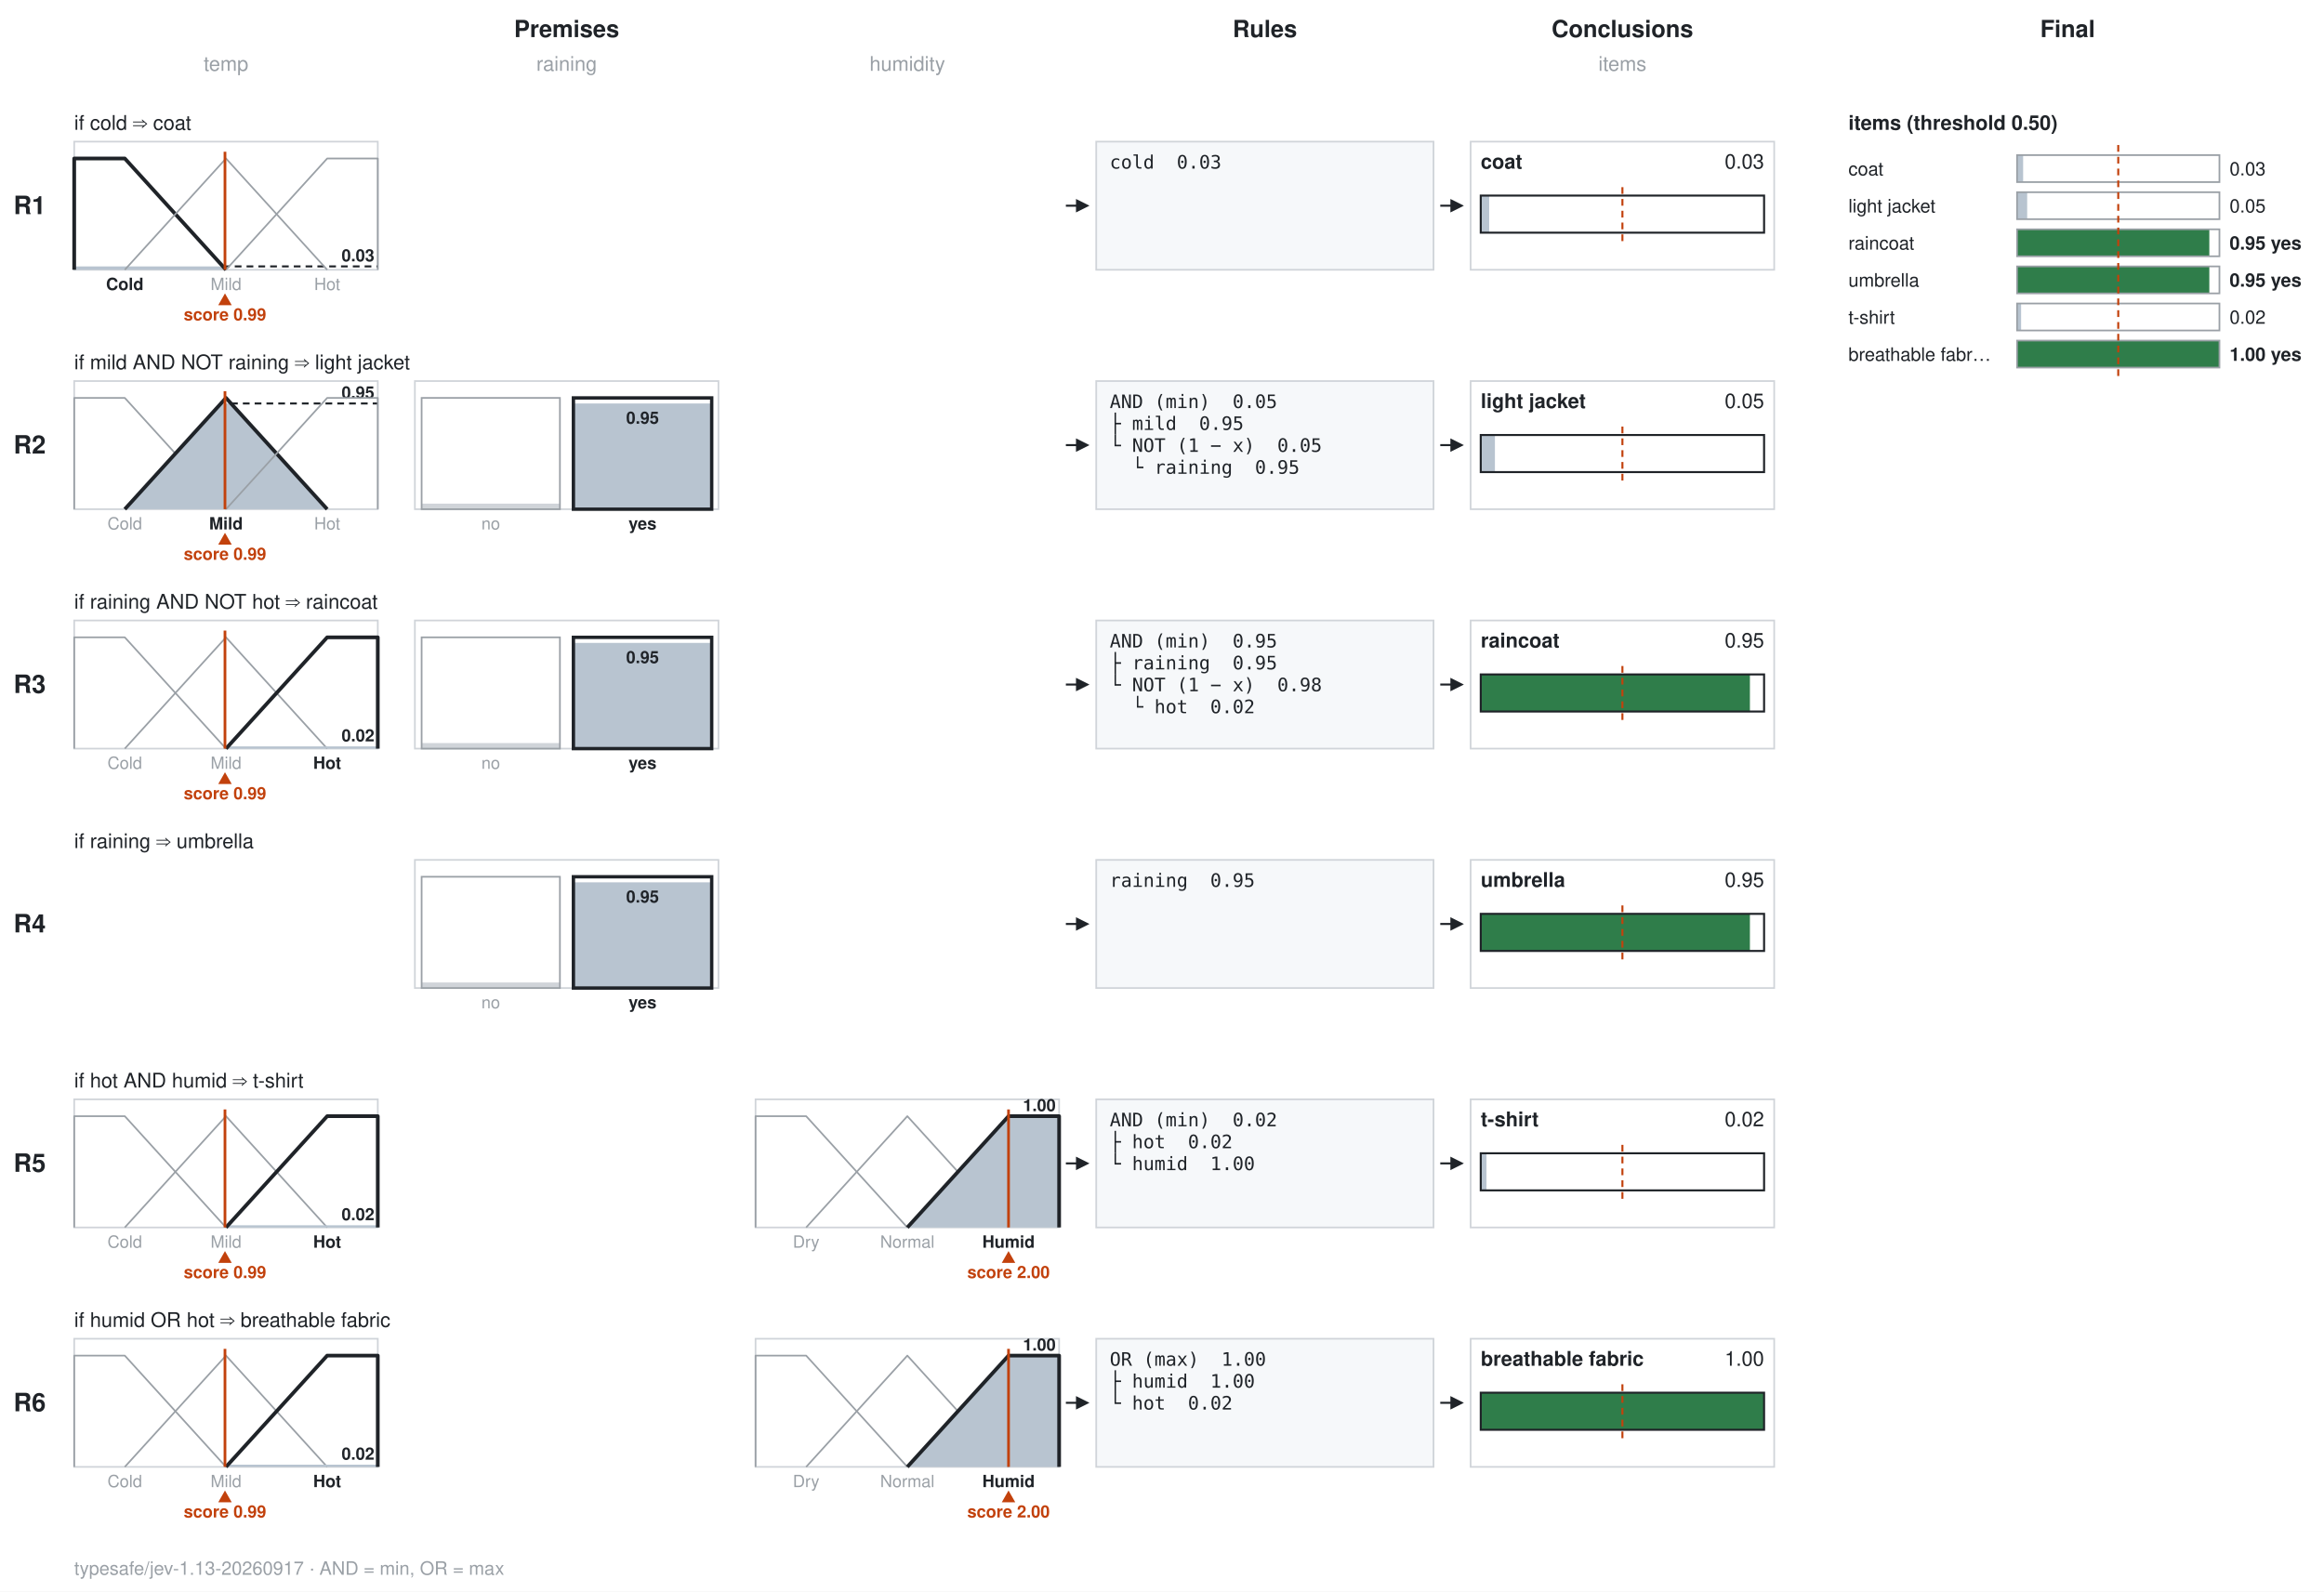
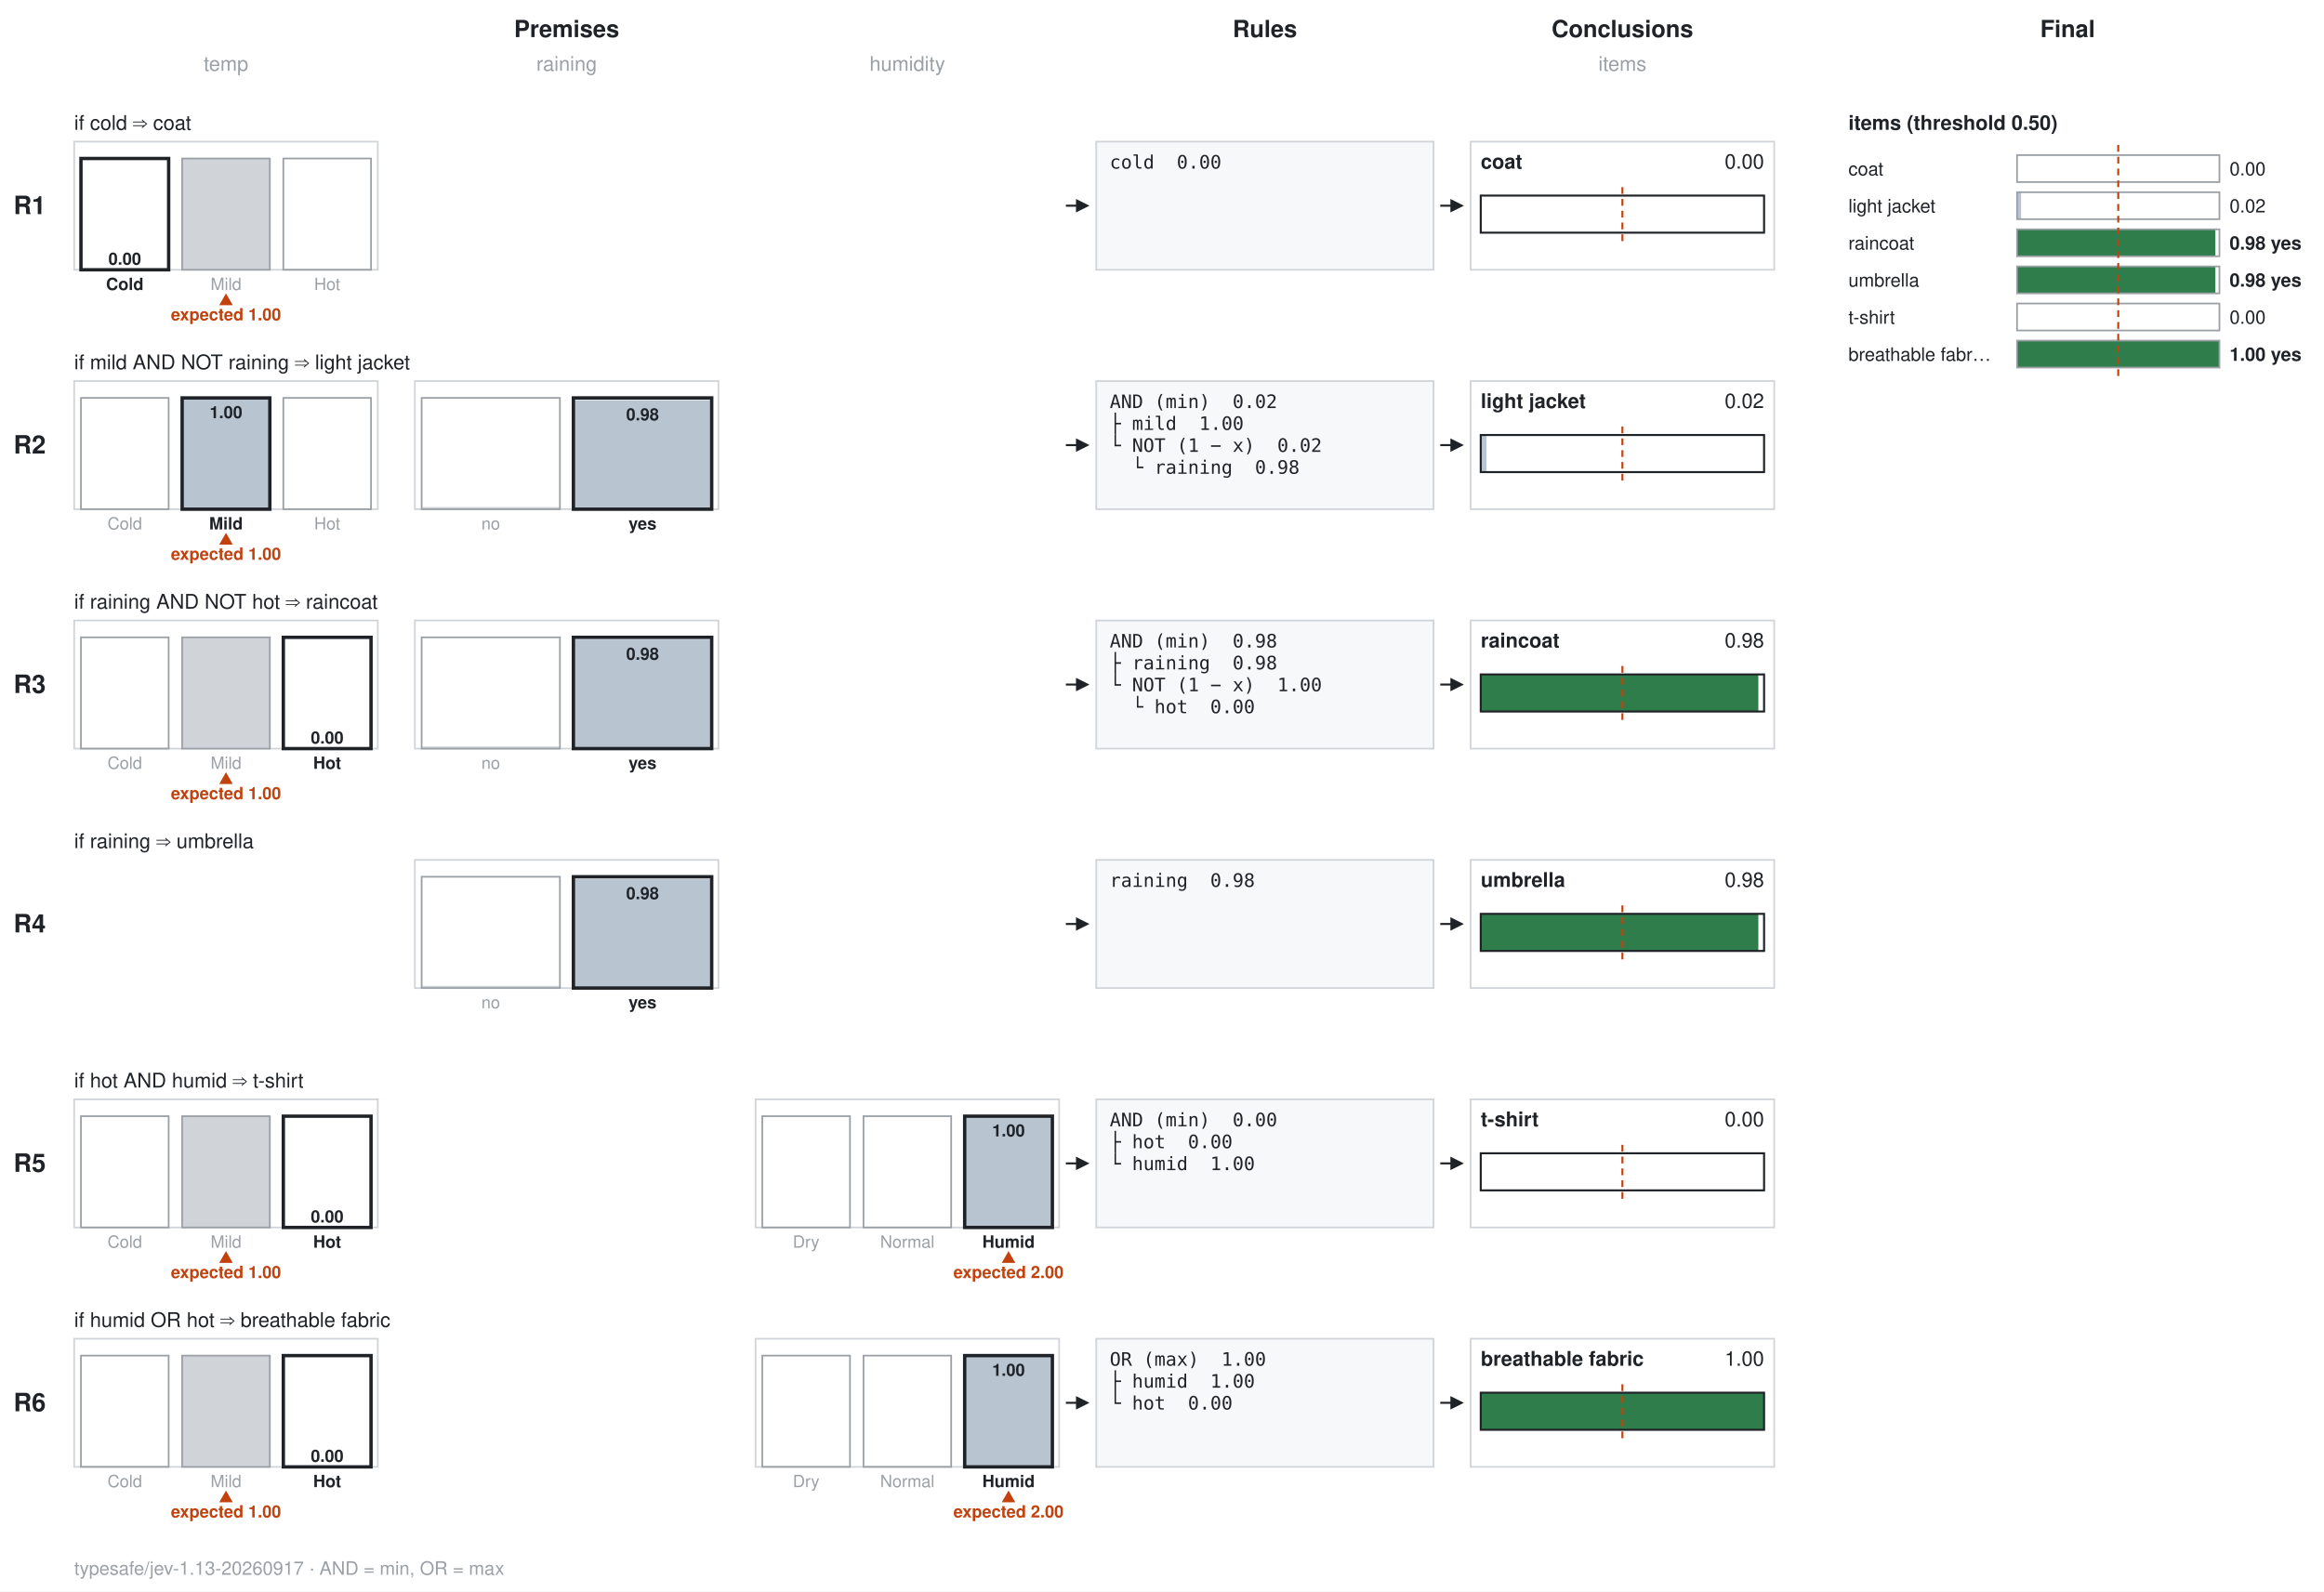
<svg xmlns="http://www.w3.org/2000/svg" width="1378" height="944" viewBox="0 0 1378 944" font-family="-apple-system, 'Segoe UI', Helvetica, Arial, sans-serif">
  <rect width="100%" height="100%" fill="#ffffff" />
  <text x="336.0" y="22.0" font-size="14" text-anchor="middle" font-weight="bold" fill="#1f2328">Premises</text>
  <text x="750.0" y="22.0" font-size="14" text-anchor="middle" font-weight="bold" fill="#1f2328">Rules</text>
  <text x="962.0" y="22.0" font-size="14" text-anchor="middle" font-weight="bold" fill="#1f2328">Conclusions</text>
  <text x="1226.0" y="22.0" font-size="14" text-anchor="middle" font-weight="bold" fill="#1f2328">Final</text>
  <text x="134.0" y="42.0" font-size="12" text-anchor="middle" font-weight="normal" fill="#9aa0a6">temp</text>
  <text x="336.0" y="42.0" font-size="12" text-anchor="middle" font-weight="normal" fill="#9aa0a6">raining</text>
  <text x="538.0" y="42.0" font-size="12" text-anchor="middle" font-weight="normal" fill="#9aa0a6">humidity</text>
  <text x="962.0" y="42.0" font-size="12" text-anchor="middle" font-weight="normal" fill="#9aa0a6">items</text>
  <text x="8.0" y="127.0" font-size="15" text-anchor="start" font-weight="bold" fill="#1f2328">R1</text>
  <text x="44.0" y="77.0" font-size="12" text-anchor="start" font-weight="normal" fill="#1f2328">if cold  ⇒  coat</text>
  <rect x="44.0" y="84.0" width="180.0" height="76.0" fill="none" stroke="#d0d4d9" stroke-width="1" />
-   <polygon points="44.0,160.0 44.0,158.0 132.2,158.0 134.0,160.0" fill="#b8c4d0" stroke="none" />
-   <line x1="132.2" y1="158.0" x2="224.0" y2="158.0" stroke="#1f2328" stroke-width="1.2" stroke-dasharray="4 3" />
-   <text x="222.0" y="155.0" font-size="10" text-anchor="end" font-weight="bold" fill="#1f2328">0.03</text>
-   <polyline points="44.0,160.0 44.0,94.0 74.0,94.0 134.0,160.0" fill="none" stroke="#1f2328" stroke-width="2.2" stroke-linejoin="round" />
+   <rect x="48.0" y="160.0" width="52.0" height="0.0" fill="#b8c4d0" stroke="none" stroke-width="0" />
+   <text x="74.0" y="157.0" font-size="10" text-anchor="middle" font-weight="bold" fill="#1f2328">0.00</text>
+   <rect x="48.0" y="94.0" width="52.0" height="66.0" fill="none" stroke="#1f2328" stroke-width="2" />
  <text x="74.0" y="172.0" font-size="10" text-anchor="middle" font-weight="bold" fill="#1f2328">Cold</text>
-   <polyline points="74.0,160.0 134.0,94.0 134.0,94.0 194.0,160.0" fill="none" stroke="#9aa0a6" stroke-width="1" stroke-linejoin="round" />
+   <rect x="108.0" y="94.0" width="52.0" height="66.0" fill="#d0d4d9" stroke="none" stroke-width="0" />
+   <rect x="108.0" y="94.0" width="52.0" height="66.0" fill="none" stroke="#9aa0a6" stroke-width="1" />
  <text x="134.0" y="172.0" font-size="10" text-anchor="middle" font-weight="normal" fill="#9aa0a6">Mild</text>
-   <polyline points="134.0,160.0 194.0,94.0 224.0,94.0 224.0,160.0" fill="none" stroke="#9aa0a6" stroke-width="1" stroke-linejoin="round" />
+   <rect x="168.0" y="160.0" width="52.0" height="0.0" fill="#d0d4d9" stroke="none" stroke-width="0" />
+   <rect x="168.0" y="94.0" width="52.0" height="66.0" fill="none" stroke="#9aa0a6" stroke-width="1" />
  <text x="194.0" y="172.0" font-size="10" text-anchor="middle" font-weight="normal" fill="#9aa0a6">Hot</text>
-   <line x1="133.4" y1="90.0" x2="133.4" y2="160.0" stroke="#c2410c" stroke-width="1.6" />
-   <path d="M133.4,174.0 l-4,7 h8 z" fill="#c2410c" />
-   <text x="133.4" y="190.0" font-size="10" text-anchor="middle" font-weight="bold" fill="#c2410c">score 0.99</text>
+   <path d="M134.0,174.0 l-4,7 h8 z" fill="#c2410c" />
+   <text x="134.0" y="190.0" font-size="10" text-anchor="middle" font-weight="bold" fill="#c2410c">expected 1.00</text>
  <line x1="632.0" y1="122.0" x2="640.0" y2="122.0" stroke="#1f2328" stroke-width="1.2" />
  <path d="M646.0,122.0 l-8,-4 v8 z" fill="#1f2328" />
  <rect x="650.0" y="84.0" width="200.0" height="76.0" fill="#f6f8fa" stroke="#d0d4d9" stroke-width="1" />
-   <text x="658.0" y="100.0" font-size="11" font-family="ui-monospace, Menlo, Consolas, monospace" fill="#1f2328" xml:space="preserve">cold  0.03</text>
+   <text x="658.0" y="100.0" font-size="11" font-family="ui-monospace, Menlo, Consolas, monospace" fill="#1f2328" xml:space="preserve">cold  0.00</text>
  <line x1="854.0" y1="122.0" x2="862.0" y2="122.0" stroke="#1f2328" stroke-width="1.2" />
  <path d="M868.0,122.0 l-8,-4 v8 z" fill="#1f2328" />
  <rect x="872.0" y="84.0" width="180.0" height="76.0" fill="none" stroke="#d0d4d9" stroke-width="1" />
  <text x="878.0" y="100.0" font-size="12" text-anchor="start" font-weight="bold" fill="#1f2328">coat</text>
-   <rect x="878.0" y="116.0" width="5.0" height="22.0" fill="#b8c4d0" stroke="none" stroke-width="0" />
-   <text x="1046.0" y="100.0" font-size="12" text-anchor="end" font-weight="normal" fill="#1f2328">0.03</text>
+   <rect x="878.0" y="116.0" width="0.0" height="22.0" fill="#b8c4d0" stroke="none" stroke-width="0" />
+   <text x="1046.0" y="100.0" font-size="12" text-anchor="end" font-weight="normal" fill="#1f2328">0.00</text>
  <rect x="878.0" y="116.0" width="168.0" height="22.0" fill="none" stroke="#1f2328" stroke-width="1.2" />
  <line x1="962.0" y1="111.0" x2="962.0" y2="143.0" stroke="#c2410c" stroke-width="1.2" stroke-dasharray="4 3" />
  <text x="8.0" y="269.0" font-size="15" text-anchor="start" font-weight="bold" fill="#1f2328">R2</text>
  <text x="44.0" y="219.0" font-size="12" text-anchor="start" font-weight="normal" fill="#1f2328">if mild AND NOT raining  ⇒  light jacket</text>
  <rect x="44.0" y="226.0" width="180.0" height="76.0" fill="none" stroke="#d0d4d9" stroke-width="1" />
-   <polyline points="44.0,302.0 44.0,236.0 74.0,236.0 134.0,302.0" fill="none" stroke="#9aa0a6" stroke-width="1" stroke-linejoin="round" />
+   <rect x="48.0" y="302.0" width="52.0" height="0.0" fill="#d0d4d9" stroke="none" stroke-width="0" />
+   <rect x="48.0" y="236.0" width="52.0" height="66.0" fill="none" stroke="#9aa0a6" stroke-width="1" />
  <text x="74.0" y="314.0" font-size="10" text-anchor="middle" font-weight="normal" fill="#9aa0a6">Cold</text>
-   <polygon points="74.0,302.0 131.0,239.3 137.0,239.3 194.0,302.0" fill="#b8c4d0" stroke="none" />
-   <line x1="137.0" y1="239.3" x2="224.0" y2="239.3" stroke="#1f2328" stroke-width="1.2" stroke-dasharray="4 3" />
-   <text x="222.0" y="236.3" font-size="10" text-anchor="end" font-weight="bold" fill="#1f2328">0.95</text>
-   <polyline points="74.0,302.0 134.0,236.0 134.0,236.0 194.0,302.0" fill="none" stroke="#1f2328" stroke-width="2.2" stroke-linejoin="round" />
+   <rect x="108.0" y="236.0" width="52.0" height="66.0" fill="#b8c4d0" stroke="none" stroke-width="0" />
+   <text x="134.0" y="248.0" font-size="10" text-anchor="middle" font-weight="bold" fill="#1f2328">1.00</text>
+   <rect x="108.0" y="236.0" width="52.0" height="66.0" fill="none" stroke="#1f2328" stroke-width="2" />
  <text x="134.0" y="314.0" font-size="10" text-anchor="middle" font-weight="bold" fill="#1f2328">Mild</text>
-   <polyline points="134.0,302.0 194.0,236.0 224.0,236.0 224.0,302.0" fill="none" stroke="#9aa0a6" stroke-width="1" stroke-linejoin="round" />
+   <rect x="168.0" y="302.0" width="52.0" height="0.0" fill="#d0d4d9" stroke="none" stroke-width="0" />
+   <rect x="168.0" y="236.0" width="52.0" height="66.0" fill="none" stroke="#9aa0a6" stroke-width="1" />
  <text x="194.0" y="314.0" font-size="10" text-anchor="middle" font-weight="normal" fill="#9aa0a6">Hot</text>
-   <line x1="133.4" y1="232.0" x2="133.4" y2="302.0" stroke="#c2410c" stroke-width="1.6" />
-   <path d="M133.4,316.0 l-4,7 h8 z" fill="#c2410c" />
-   <text x="133.4" y="332.0" font-size="10" text-anchor="middle" font-weight="bold" fill="#c2410c">score 0.99</text>
+   <path d="M134.0,316.0 l-4,7 h8 z" fill="#c2410c" />
+   <text x="134.0" y="332.0" font-size="10" text-anchor="middle" font-weight="bold" fill="#c2410c">expected 1.00</text>
  <rect x="246.0" y="226.0" width="180.0" height="76.0" fill="none" stroke="#d0d4d9" stroke-width="1" />
-   <rect x="250.0" y="298.7" width="82.0" height="3.3" fill="#d0d4d9" stroke="none" stroke-width="0" />
+   <rect x="250.0" y="300.7" width="82.0" height="1.3" fill="#d0d4d9" stroke="none" stroke-width="0" />
  <rect x="250.0" y="236.0" width="82.0" height="66.0" fill="none" stroke="#9aa0a6" stroke-width="1" />
  <text x="291.0" y="314.0" font-size="10" text-anchor="middle" font-weight="normal" fill="#9aa0a6">no</text>
-   <rect x="340.0" y="239.3" width="82.0" height="62.7" fill="#b8c4d0" stroke="none" stroke-width="0" />
-   <text x="381.0" y="251.3" font-size="10" text-anchor="middle" font-weight="bold" fill="#1f2328">0.95</text>
+   <rect x="340.0" y="237.3" width="82.0" height="64.7" fill="#b8c4d0" stroke="none" stroke-width="0" />
+   <text x="381.0" y="249.3" font-size="10" text-anchor="middle" font-weight="bold" fill="#1f2328">0.98</text>
  <rect x="340.0" y="236.0" width="82.0" height="66.0" fill="none" stroke="#1f2328" stroke-width="2" />
  <text x="381.0" y="314.0" font-size="10" text-anchor="middle" font-weight="bold" fill="#1f2328">yes</text>
  <line x1="632.0" y1="264.0" x2="640.0" y2="264.0" stroke="#1f2328" stroke-width="1.2" />
  <path d="M646.0,264.0 l-8,-4 v8 z" fill="#1f2328" />
  <rect x="650.0" y="226.0" width="200.0" height="76.0" fill="#f6f8fa" stroke="#d0d4d9" stroke-width="1" />
-   <text x="658.0" y="242.0" font-size="11" font-family="ui-monospace, Menlo, Consolas, monospace" fill="#1f2328" xml:space="preserve">AND (min)  0.05</text>
-   <text x="658.0" y="255.0" font-size="11" font-family="ui-monospace, Menlo, Consolas, monospace" fill="#1f2328" xml:space="preserve">├ mild  0.95</text>
-   <text x="658.0" y="268.0" font-size="11" font-family="ui-monospace, Menlo, Consolas, monospace" fill="#1f2328" xml:space="preserve">└ NOT (1 − x)  0.05</text>
-   <text x="658.0" y="281.0" font-size="11" font-family="ui-monospace, Menlo, Consolas, monospace" fill="#1f2328" xml:space="preserve">  └ raining  0.95</text>
+   <text x="658.0" y="242.0" font-size="11" font-family="ui-monospace, Menlo, Consolas, monospace" fill="#1f2328" xml:space="preserve">AND (min)  0.02</text>
+   <text x="658.0" y="255.0" font-size="11" font-family="ui-monospace, Menlo, Consolas, monospace" fill="#1f2328" xml:space="preserve">├ mild  1.00</text>
+   <text x="658.0" y="268.0" font-size="11" font-family="ui-monospace, Menlo, Consolas, monospace" fill="#1f2328" xml:space="preserve">└ NOT (1 − x)  0.02</text>
+   <text x="658.0" y="281.0" font-size="11" font-family="ui-monospace, Menlo, Consolas, monospace" fill="#1f2328" xml:space="preserve">  └ raining  0.98</text>
  <line x1="854.0" y1="264.0" x2="862.0" y2="264.0" stroke="#1f2328" stroke-width="1.2" />
  <path d="M868.0,264.0 l-8,-4 v8 z" fill="#1f2328" />
  <rect x="872.0" y="226.0" width="180.0" height="76.0" fill="none" stroke="#d0d4d9" stroke-width="1" />
  <text x="878.0" y="242.0" font-size="12" text-anchor="start" font-weight="bold" fill="#1f2328">light jacket</text>
-   <rect x="878.0" y="258.0" width="8.4" height="22.0" fill="#b8c4d0" stroke="none" stroke-width="0" />
-   <text x="1046.0" y="242.0" font-size="12" text-anchor="end" font-weight="normal" fill="#1f2328">0.05</text>
+   <rect x="878.0" y="258.0" width="3.4" height="22.0" fill="#b8c4d0" stroke="none" stroke-width="0" />
+   <text x="1046.0" y="242.0" font-size="12" text-anchor="end" font-weight="normal" fill="#1f2328">0.02</text>
  <rect x="878.0" y="258.0" width="168.0" height="22.0" fill="none" stroke="#1f2328" stroke-width="1.2" />
  <line x1="962.0" y1="253.0" x2="962.0" y2="285.0" stroke="#c2410c" stroke-width="1.2" stroke-dasharray="4 3" />
  <text x="8.0" y="411.0" font-size="15" text-anchor="start" font-weight="bold" fill="#1f2328">R3</text>
  <text x="44.0" y="361.0" font-size="12" text-anchor="start" font-weight="normal" fill="#1f2328">if raining AND NOT hot  ⇒  raincoat</text>
  <rect x="44.0" y="368.0" width="180.0" height="76.0" fill="none" stroke="#d0d4d9" stroke-width="1" />
-   <polyline points="44.0,444.0 44.0,378.0 74.0,378.0 134.0,444.0" fill="none" stroke="#9aa0a6" stroke-width="1" stroke-linejoin="round" />
+   <rect x="48.0" y="444.0" width="52.0" height="0.0" fill="#d0d4d9" stroke="none" stroke-width="0" />
+   <rect x="48.0" y="378.0" width="52.0" height="66.0" fill="none" stroke="#9aa0a6" stroke-width="1" />
  <text x="74.0" y="456.0" font-size="10" text-anchor="middle" font-weight="normal" fill="#9aa0a6">Cold</text>
-   <polyline points="74.0,444.0 134.0,378.0 134.0,378.0 194.0,444.0" fill="none" stroke="#9aa0a6" stroke-width="1" stroke-linejoin="round" />
+   <rect x="108.0" y="378.0" width="52.0" height="66.0" fill="#d0d4d9" stroke="none" stroke-width="0" />
+   <rect x="108.0" y="378.0" width="52.0" height="66.0" fill="none" stroke="#9aa0a6" stroke-width="1" />
  <text x="134.0" y="456.0" font-size="10" text-anchor="middle" font-weight="normal" fill="#9aa0a6">Mild</text>
-   <polygon points="134.0,444.0 135.2,442.7 224.0,442.7 224.0,444.0" fill="#b8c4d0" stroke="none" />
-   <line x1="224.0" y1="442.7" x2="224.0" y2="442.7" stroke="#1f2328" stroke-width="1.2" stroke-dasharray="4 3" />
-   <text x="222.0" y="439.7" font-size="10" text-anchor="end" font-weight="bold" fill="#1f2328">0.02</text>
-   <polyline points="134.0,444.0 194.0,378.0 224.0,378.0 224.0,444.0" fill="none" stroke="#1f2328" stroke-width="2.2" stroke-linejoin="round" />
+   <rect x="168.0" y="444.0" width="52.0" height="0.0" fill="#b8c4d0" stroke="none" stroke-width="0" />
+   <text x="194.0" y="441.0" font-size="10" text-anchor="middle" font-weight="bold" fill="#1f2328">0.00</text>
+   <rect x="168.0" y="378.0" width="52.0" height="66.0" fill="none" stroke="#1f2328" stroke-width="2" />
  <text x="194.0" y="456.0" font-size="10" text-anchor="middle" font-weight="bold" fill="#1f2328">Hot</text>
-   <line x1="133.4" y1="374.0" x2="133.4" y2="444.0" stroke="#c2410c" stroke-width="1.6" />
-   <path d="M133.4,458.0 l-4,7 h8 z" fill="#c2410c" />
-   <text x="133.4" y="474.0" font-size="10" text-anchor="middle" font-weight="bold" fill="#c2410c">score 0.99</text>
+   <path d="M134.0,458.0 l-4,7 h8 z" fill="#c2410c" />
+   <text x="134.0" y="474.0" font-size="10" text-anchor="middle" font-weight="bold" fill="#c2410c">expected 1.00</text>
  <rect x="246.0" y="368.0" width="180.0" height="76.0" fill="none" stroke="#d0d4d9" stroke-width="1" />
-   <rect x="250.0" y="440.7" width="82.0" height="3.3" fill="#d0d4d9" stroke="none" stroke-width="0" />
+   <rect x="250.0" y="442.7" width="82.0" height="1.3" fill="#d0d4d9" stroke="none" stroke-width="0" />
  <rect x="250.0" y="378.0" width="82.0" height="66.0" fill="none" stroke="#9aa0a6" stroke-width="1" />
  <text x="291.0" y="456.0" font-size="10" text-anchor="middle" font-weight="normal" fill="#9aa0a6">no</text>
-   <rect x="340.0" y="381.3" width="82.0" height="62.7" fill="#b8c4d0" stroke="none" stroke-width="0" />
-   <text x="381.0" y="393.3" font-size="10" text-anchor="middle" font-weight="bold" fill="#1f2328">0.95</text>
+   <rect x="340.0" y="379.3" width="82.0" height="64.7" fill="#b8c4d0" stroke="none" stroke-width="0" />
+   <text x="381.0" y="391.3" font-size="10" text-anchor="middle" font-weight="bold" fill="#1f2328">0.98</text>
  <rect x="340.0" y="378.0" width="82.0" height="66.0" fill="none" stroke="#1f2328" stroke-width="2" />
  <text x="381.0" y="456.0" font-size="10" text-anchor="middle" font-weight="bold" fill="#1f2328">yes</text>
  <line x1="632.0" y1="406.0" x2="640.0" y2="406.0" stroke="#1f2328" stroke-width="1.2" />
  <path d="M646.0,406.0 l-8,-4 v8 z" fill="#1f2328" />
  <rect x="650.0" y="368.0" width="200.0" height="76.0" fill="#f6f8fa" stroke="#d0d4d9" stroke-width="1" />
-   <text x="658.0" y="384.0" font-size="11" font-family="ui-monospace, Menlo, Consolas, monospace" fill="#1f2328" xml:space="preserve">AND (min)  0.95</text>
-   <text x="658.0" y="397.0" font-size="11" font-family="ui-monospace, Menlo, Consolas, monospace" fill="#1f2328" xml:space="preserve">├ raining  0.95</text>
-   <text x="658.0" y="410.0" font-size="11" font-family="ui-monospace, Menlo, Consolas, monospace" fill="#1f2328" xml:space="preserve">└ NOT (1 − x)  0.98</text>
-   <text x="658.0" y="423.0" font-size="11" font-family="ui-monospace, Menlo, Consolas, monospace" fill="#1f2328" xml:space="preserve">  └ hot  0.02</text>
+   <text x="658.0" y="384.0" font-size="11" font-family="ui-monospace, Menlo, Consolas, monospace" fill="#1f2328" xml:space="preserve">AND (min)  0.98</text>
+   <text x="658.0" y="397.0" font-size="11" font-family="ui-monospace, Menlo, Consolas, monospace" fill="#1f2328" xml:space="preserve">├ raining  0.98</text>
+   <text x="658.0" y="410.0" font-size="11" font-family="ui-monospace, Menlo, Consolas, monospace" fill="#1f2328" xml:space="preserve">└ NOT (1 − x)  1.00</text>
+   <text x="658.0" y="423.0" font-size="11" font-family="ui-monospace, Menlo, Consolas, monospace" fill="#1f2328" xml:space="preserve">  └ hot  0.00</text>
  <line x1="854.0" y1="406.0" x2="862.0" y2="406.0" stroke="#1f2328" stroke-width="1.2" />
  <path d="M868.0,406.0 l-8,-4 v8 z" fill="#1f2328" />
  <rect x="872.0" y="368.0" width="180.0" height="76.0" fill="none" stroke="#d0d4d9" stroke-width="1" />
  <text x="878.0" y="384.0" font-size="12" text-anchor="start" font-weight="bold" fill="#1f2328">raincoat</text>
-   <rect x="878.0" y="400.0" width="159.6" height="22.0" fill="#2f7d4a" stroke="none" stroke-width="0" />
-   <text x="1046.0" y="384.0" font-size="12" text-anchor="end" font-weight="normal" fill="#1f2328">0.95</text>
+   <rect x="878.0" y="400.0" width="164.6" height="22.0" fill="#2f7d4a" stroke="none" stroke-width="0" />
+   <text x="1046.0" y="384.0" font-size="12" text-anchor="end" font-weight="normal" fill="#1f2328">0.98</text>
  <rect x="878.0" y="400.0" width="168.0" height="22.0" fill="none" stroke="#1f2328" stroke-width="1.2" />
  <line x1="962.0" y1="395.0" x2="962.0" y2="427.0" stroke="#c2410c" stroke-width="1.2" stroke-dasharray="4 3" />
  <text x="8.0" y="553.0" font-size="15" text-anchor="start" font-weight="bold" fill="#1f2328">R4</text>
  <text x="44.0" y="503.0" font-size="12" text-anchor="start" font-weight="normal" fill="#1f2328">if raining  ⇒  umbrella</text>
  <rect x="246.0" y="510.0" width="180.0" height="76.0" fill="none" stroke="#d0d4d9" stroke-width="1" />
-   <rect x="250.0" y="582.7" width="82.0" height="3.3" fill="#d0d4d9" stroke="none" stroke-width="0" />
+   <rect x="250.0" y="584.7" width="82.0" height="1.3" fill="#d0d4d9" stroke="none" stroke-width="0" />
  <rect x="250.0" y="520.0" width="82.0" height="66.0" fill="none" stroke="#9aa0a6" stroke-width="1" />
  <text x="291.0" y="598.0" font-size="10" text-anchor="middle" font-weight="normal" fill="#9aa0a6">no</text>
-   <rect x="340.0" y="523.3" width="82.0" height="62.7" fill="#b8c4d0" stroke="none" stroke-width="0" />
-   <text x="381.0" y="535.3" font-size="10" text-anchor="middle" font-weight="bold" fill="#1f2328">0.95</text>
+   <rect x="340.0" y="521.3" width="82.0" height="64.7" fill="#b8c4d0" stroke="none" stroke-width="0" />
+   <text x="381.0" y="533.3" font-size="10" text-anchor="middle" font-weight="bold" fill="#1f2328">0.98</text>
  <rect x="340.0" y="520.0" width="82.0" height="66.0" fill="none" stroke="#1f2328" stroke-width="2" />
  <text x="381.0" y="598.0" font-size="10" text-anchor="middle" font-weight="bold" fill="#1f2328">yes</text>
  <line x1="632.0" y1="548.0" x2="640.0" y2="548.0" stroke="#1f2328" stroke-width="1.2" />
  <path d="M646.0,548.0 l-8,-4 v8 z" fill="#1f2328" />
  <rect x="650.0" y="510.0" width="200.0" height="76.0" fill="#f6f8fa" stroke="#d0d4d9" stroke-width="1" />
-   <text x="658.0" y="526.0" font-size="11" font-family="ui-monospace, Menlo, Consolas, monospace" fill="#1f2328" xml:space="preserve">raining  0.95</text>
+   <text x="658.0" y="526.0" font-size="11" font-family="ui-monospace, Menlo, Consolas, monospace" fill="#1f2328" xml:space="preserve">raining  0.98</text>
  <line x1="854.0" y1="548.0" x2="862.0" y2="548.0" stroke="#1f2328" stroke-width="1.2" />
  <path d="M868.0,548.0 l-8,-4 v8 z" fill="#1f2328" />
  <rect x="872.0" y="510.0" width="180.0" height="76.0" fill="none" stroke="#d0d4d9" stroke-width="1" />
  <text x="878.0" y="526.0" font-size="12" text-anchor="start" font-weight="bold" fill="#1f2328">umbrella</text>
-   <rect x="878.0" y="542.0" width="159.6" height="22.0" fill="#2f7d4a" stroke="none" stroke-width="0" />
-   <text x="1046.0" y="526.0" font-size="12" text-anchor="end" font-weight="normal" fill="#1f2328">0.95</text>
+   <rect x="878.0" y="542.0" width="164.6" height="22.0" fill="#2f7d4a" stroke="none" stroke-width="0" />
+   <text x="1046.0" y="526.0" font-size="12" text-anchor="end" font-weight="normal" fill="#1f2328">0.98</text>
  <rect x="878.0" y="542.0" width="168.0" height="22.0" fill="none" stroke="#1f2328" stroke-width="1.2" />
  <line x1="962.0" y1="537.0" x2="962.0" y2="569.0" stroke="#c2410c" stroke-width="1.2" stroke-dasharray="4 3" />
  <text x="8.0" y="695.0" font-size="15" text-anchor="start" font-weight="bold" fill="#1f2328">R5</text>
  <text x="44.0" y="645.0" font-size="12" text-anchor="start" font-weight="normal" fill="#1f2328">if hot AND humid  ⇒  t-shirt</text>
  <rect x="44.0" y="652.0" width="180.0" height="76.0" fill="none" stroke="#d0d4d9" stroke-width="1" />
-   <polyline points="44.0,728.0 44.0,662.0 74.0,662.0 134.0,728.0" fill="none" stroke="#9aa0a6" stroke-width="1" stroke-linejoin="round" />
+   <rect x="48.0" y="728.0" width="52.0" height="0.0" fill="#d0d4d9" stroke="none" stroke-width="0" />
+   <rect x="48.0" y="662.0" width="52.0" height="66.0" fill="none" stroke="#9aa0a6" stroke-width="1" />
  <text x="74.0" y="740.0" font-size="10" text-anchor="middle" font-weight="normal" fill="#9aa0a6">Cold</text>
-   <polyline points="74.0,728.0 134.0,662.0 134.0,662.0 194.0,728.0" fill="none" stroke="#9aa0a6" stroke-width="1" stroke-linejoin="round" />
+   <rect x="108.0" y="662.0" width="52.0" height="66.0" fill="#d0d4d9" stroke="none" stroke-width="0" />
+   <rect x="108.0" y="662.0" width="52.0" height="66.0" fill="none" stroke="#9aa0a6" stroke-width="1" />
  <text x="134.0" y="740.0" font-size="10" text-anchor="middle" font-weight="normal" fill="#9aa0a6">Mild</text>
-   <polygon points="134.0,728.0 135.2,726.7 224.0,726.7 224.0,728.0" fill="#b8c4d0" stroke="none" />
-   <line x1="224.0" y1="726.7" x2="224.0" y2="726.7" stroke="#1f2328" stroke-width="1.2" stroke-dasharray="4 3" />
-   <text x="222.0" y="723.7" font-size="10" text-anchor="end" font-weight="bold" fill="#1f2328">0.02</text>
-   <polyline points="134.0,728.0 194.0,662.0 224.0,662.0 224.0,728.0" fill="none" stroke="#1f2328" stroke-width="2.2" stroke-linejoin="round" />
+   <rect x="168.0" y="728.0" width="52.0" height="0.0" fill="#b8c4d0" stroke="none" stroke-width="0" />
+   <text x="194.0" y="725.0" font-size="10" text-anchor="middle" font-weight="bold" fill="#1f2328">0.00</text>
+   <rect x="168.0" y="662.0" width="52.0" height="66.0" fill="none" stroke="#1f2328" stroke-width="2" />
  <text x="194.0" y="740.0" font-size="10" text-anchor="middle" font-weight="bold" fill="#1f2328">Hot</text>
-   <line x1="133.4" y1="658.0" x2="133.4" y2="728.0" stroke="#c2410c" stroke-width="1.6" />
-   <path d="M133.4,742.0 l-4,7 h8 z" fill="#c2410c" />
-   <text x="133.4" y="758.0" font-size="10" text-anchor="middle" font-weight="bold" fill="#c2410c">score 0.99</text>
+   <path d="M134.0,742.0 l-4,7 h8 z" fill="#c2410c" />
+   <text x="134.0" y="758.0" font-size="10" text-anchor="middle" font-weight="bold" fill="#c2410c">expected 1.00</text>
  <rect x="448.0" y="652.0" width="180.0" height="76.0" fill="none" stroke="#d0d4d9" stroke-width="1" />
-   <polyline points="448.0,728.0 448.0,662.0 478.0,662.0 538.0,728.0" fill="none" stroke="#9aa0a6" stroke-width="1" stroke-linejoin="round" />
+   <rect x="452.0" y="728.0" width="52.0" height="0.0" fill="#d0d4d9" stroke="none" stroke-width="0" />
+   <rect x="452.0" y="662.0" width="52.0" height="66.0" fill="none" stroke="#9aa0a6" stroke-width="1" />
  <text x="478.0" y="740.0" font-size="10" text-anchor="middle" font-weight="normal" fill="#9aa0a6">Dry</text>
-   <polyline points="478.0,728.0 538.0,662.0 538.0,662.0 598.0,728.0" fill="none" stroke="#9aa0a6" stroke-width="1" stroke-linejoin="round" />
+   <rect x="512.0" y="728.0" width="52.0" height="0.0" fill="#d0d4d9" stroke="none" stroke-width="0" />
+   <rect x="512.0" y="662.0" width="52.0" height="66.0" fill="none" stroke="#9aa0a6" stroke-width="1" />
  <text x="538.0" y="740.0" font-size="10" text-anchor="middle" font-weight="normal" fill="#9aa0a6">Normal</text>
-   <polygon points="538.0,728.0 598.0,662.0 628.0,662.0 628.0,728.0" fill="#b8c4d0" stroke="none" />
-   <line x1="628.0" y1="662.0" x2="628.0" y2="662.0" stroke="#1f2328" stroke-width="1.2" stroke-dasharray="4 3" />
-   <text x="626.0" y="659.0" font-size="10" text-anchor="end" font-weight="bold" fill="#1f2328">1.00</text>
-   <polyline points="538.0,728.0 598.0,662.0 628.0,662.0 628.0,728.0" fill="none" stroke="#1f2328" stroke-width="2.2" stroke-linejoin="round" />
+   <rect x="572.0" y="662.0" width="52.0" height="66.0" fill="#b8c4d0" stroke="none" stroke-width="0" />
+   <text x="598.0" y="674.0" font-size="10" text-anchor="middle" font-weight="bold" fill="#1f2328">1.00</text>
+   <rect x="572.0" y="662.0" width="52.0" height="66.0" fill="none" stroke="#1f2328" stroke-width="2" />
  <text x="598.0" y="740.0" font-size="10" text-anchor="middle" font-weight="bold" fill="#1f2328">Humid</text>
-   <line x1="598.0" y1="658.0" x2="598.0" y2="728.0" stroke="#c2410c" stroke-width="1.6" />
  <path d="M598.0,742.0 l-4,7 h8 z" fill="#c2410c" />
-   <text x="598.0" y="758.0" font-size="10" text-anchor="middle" font-weight="bold" fill="#c2410c">score 2.00</text>
+   <text x="598.0" y="758.0" font-size="10" text-anchor="middle" font-weight="bold" fill="#c2410c">expected 2.00</text>
  <line x1="632.0" y1="690.0" x2="640.0" y2="690.0" stroke="#1f2328" stroke-width="1.2" />
  <path d="M646.0,690.0 l-8,-4 v8 z" fill="#1f2328" />
  <rect x="650.0" y="652.0" width="200.0" height="76.0" fill="#f6f8fa" stroke="#d0d4d9" stroke-width="1" />
-   <text x="658.0" y="668.0" font-size="11" font-family="ui-monospace, Menlo, Consolas, monospace" fill="#1f2328" xml:space="preserve">AND (min)  0.02</text>
-   <text x="658.0" y="681.0" font-size="11" font-family="ui-monospace, Menlo, Consolas, monospace" fill="#1f2328" xml:space="preserve">├ hot  0.02</text>
+   <text x="658.0" y="668.0" font-size="11" font-family="ui-monospace, Menlo, Consolas, monospace" fill="#1f2328" xml:space="preserve">AND (min)  0.00</text>
+   <text x="658.0" y="681.0" font-size="11" font-family="ui-monospace, Menlo, Consolas, monospace" fill="#1f2328" xml:space="preserve">├ hot  0.00</text>
  <text x="658.0" y="694.0" font-size="11" font-family="ui-monospace, Menlo, Consolas, monospace" fill="#1f2328" xml:space="preserve">└ humid  1.00</text>
  <line x1="854.0" y1="690.0" x2="862.0" y2="690.0" stroke="#1f2328" stroke-width="1.2" />
  <path d="M868.0,690.0 l-8,-4 v8 z" fill="#1f2328" />
  <rect x="872.0" y="652.0" width="180.0" height="76.0" fill="none" stroke="#d0d4d9" stroke-width="1" />
  <text x="878.0" y="668.0" font-size="12" text-anchor="start" font-weight="bold" fill="#1f2328">t-shirt</text>
-   <rect x="878.0" y="684.0" width="3.4" height="22.0" fill="#b8c4d0" stroke="none" stroke-width="0" />
-   <text x="1046.0" y="668.0" font-size="12" text-anchor="end" font-weight="normal" fill="#1f2328">0.02</text>
+   <rect x="878.0" y="684.0" width="0.0" height="22.0" fill="#b8c4d0" stroke="none" stroke-width="0" />
+   <text x="1046.0" y="668.0" font-size="12" text-anchor="end" font-weight="normal" fill="#1f2328">0.00</text>
  <rect x="878.0" y="684.0" width="168.0" height="22.0" fill="none" stroke="#1f2328" stroke-width="1.2" />
  <line x1="962.0" y1="679.0" x2="962.0" y2="711.0" stroke="#c2410c" stroke-width="1.2" stroke-dasharray="4 3" />
  <text x="8.0" y="837.0" font-size="15" text-anchor="start" font-weight="bold" fill="#1f2328">R6</text>
  <text x="44.0" y="787.0" font-size="12" text-anchor="start" font-weight="normal" fill="#1f2328">if humid OR hot  ⇒  breathable fabric</text>
  <rect x="44.0" y="794.0" width="180.0" height="76.0" fill="none" stroke="#d0d4d9" stroke-width="1" />
-   <polyline points="44.0,870.0 44.0,804.0 74.0,804.0 134.0,870.0" fill="none" stroke="#9aa0a6" stroke-width="1" stroke-linejoin="round" />
+   <rect x="48.0" y="870.0" width="52.0" height="0.0" fill="#d0d4d9" stroke="none" stroke-width="0" />
+   <rect x="48.0" y="804.0" width="52.0" height="66.0" fill="none" stroke="#9aa0a6" stroke-width="1" />
  <text x="74.0" y="882.0" font-size="10" text-anchor="middle" font-weight="normal" fill="#9aa0a6">Cold</text>
-   <polyline points="74.0,870.0 134.0,804.0 134.0,804.0 194.0,870.0" fill="none" stroke="#9aa0a6" stroke-width="1" stroke-linejoin="round" />
+   <rect x="108.0" y="804.0" width="52.0" height="66.0" fill="#d0d4d9" stroke="none" stroke-width="0" />
+   <rect x="108.0" y="804.0" width="52.0" height="66.0" fill="none" stroke="#9aa0a6" stroke-width="1" />
  <text x="134.0" y="882.0" font-size="10" text-anchor="middle" font-weight="normal" fill="#9aa0a6">Mild</text>
-   <polygon points="134.0,870.0 135.2,868.7 224.0,868.7 224.0,870.0" fill="#b8c4d0" stroke="none" />
-   <line x1="224.0" y1="868.7" x2="224.0" y2="868.7" stroke="#1f2328" stroke-width="1.2" stroke-dasharray="4 3" />
-   <text x="222.0" y="865.7" font-size="10" text-anchor="end" font-weight="bold" fill="#1f2328">0.02</text>
-   <polyline points="134.0,870.0 194.0,804.0 224.0,804.0 224.0,870.0" fill="none" stroke="#1f2328" stroke-width="2.2" stroke-linejoin="round" />
+   <rect x="168.0" y="870.0" width="52.0" height="0.0" fill="#b8c4d0" stroke="none" stroke-width="0" />
+   <text x="194.0" y="867.0" font-size="10" text-anchor="middle" font-weight="bold" fill="#1f2328">0.00</text>
+   <rect x="168.0" y="804.0" width="52.0" height="66.0" fill="none" stroke="#1f2328" stroke-width="2" />
  <text x="194.0" y="882.0" font-size="10" text-anchor="middle" font-weight="bold" fill="#1f2328">Hot</text>
-   <line x1="133.4" y1="800.0" x2="133.4" y2="870.0" stroke="#c2410c" stroke-width="1.6" />
-   <path d="M133.4,884.0 l-4,7 h8 z" fill="#c2410c" />
-   <text x="133.4" y="900.0" font-size="10" text-anchor="middle" font-weight="bold" fill="#c2410c">score 0.99</text>
+   <path d="M134.0,884.0 l-4,7 h8 z" fill="#c2410c" />
+   <text x="134.0" y="900.0" font-size="10" text-anchor="middle" font-weight="bold" fill="#c2410c">expected 1.00</text>
  <rect x="448.0" y="794.0" width="180.0" height="76.0" fill="none" stroke="#d0d4d9" stroke-width="1" />
-   <polyline points="448.0,870.0 448.0,804.0 478.0,804.0 538.0,870.0" fill="none" stroke="#9aa0a6" stroke-width="1" stroke-linejoin="round" />
+   <rect x="452.0" y="870.0" width="52.0" height="0.0" fill="#d0d4d9" stroke="none" stroke-width="0" />
+   <rect x="452.0" y="804.0" width="52.0" height="66.0" fill="none" stroke="#9aa0a6" stroke-width="1" />
  <text x="478.0" y="882.0" font-size="10" text-anchor="middle" font-weight="normal" fill="#9aa0a6">Dry</text>
-   <polyline points="478.0,870.0 538.0,804.0 538.0,804.0 598.0,870.0" fill="none" stroke="#9aa0a6" stroke-width="1" stroke-linejoin="round" />
+   <rect x="512.0" y="870.0" width="52.0" height="0.0" fill="#d0d4d9" stroke="none" stroke-width="0" />
+   <rect x="512.0" y="804.0" width="52.0" height="66.0" fill="none" stroke="#9aa0a6" stroke-width="1" />
  <text x="538.0" y="882.0" font-size="10" text-anchor="middle" font-weight="normal" fill="#9aa0a6">Normal</text>
-   <polygon points="538.0,870.0 598.0,804.0 628.0,804.0 628.0,870.0" fill="#b8c4d0" stroke="none" />
-   <line x1="628.0" y1="804.0" x2="628.0" y2="804.0" stroke="#1f2328" stroke-width="1.2" stroke-dasharray="4 3" />
-   <text x="626.0" y="801.0" font-size="10" text-anchor="end" font-weight="bold" fill="#1f2328">1.00</text>
-   <polyline points="538.0,870.0 598.0,804.0 628.0,804.0 628.0,870.0" fill="none" stroke="#1f2328" stroke-width="2.2" stroke-linejoin="round" />
+   <rect x="572.0" y="804.0" width="52.0" height="66.0" fill="#b8c4d0" stroke="none" stroke-width="0" />
+   <text x="598.0" y="816.0" font-size="10" text-anchor="middle" font-weight="bold" fill="#1f2328">1.00</text>
+   <rect x="572.0" y="804.0" width="52.0" height="66.0" fill="none" stroke="#1f2328" stroke-width="2" />
  <text x="598.0" y="882.0" font-size="10" text-anchor="middle" font-weight="bold" fill="#1f2328">Humid</text>
-   <line x1="598.0" y1="800.0" x2="598.0" y2="870.0" stroke="#c2410c" stroke-width="1.6" />
  <path d="M598.0,884.0 l-4,7 h8 z" fill="#c2410c" />
-   <text x="598.0" y="900.0" font-size="10" text-anchor="middle" font-weight="bold" fill="#c2410c">score 2.00</text>
+   <text x="598.0" y="900.0" font-size="10" text-anchor="middle" font-weight="bold" fill="#c2410c">expected 2.00</text>
  <line x1="632.0" y1="832.0" x2="640.0" y2="832.0" stroke="#1f2328" stroke-width="1.2" />
  <path d="M646.0,832.0 l-8,-4 v8 z" fill="#1f2328" />
  <rect x="650.0" y="794.0" width="200.0" height="76.0" fill="#f6f8fa" stroke="#d0d4d9" stroke-width="1" />
  <text x="658.0" y="810.0" font-size="11" font-family="ui-monospace, Menlo, Consolas, monospace" fill="#1f2328" xml:space="preserve">OR (max)  1.00</text>
  <text x="658.0" y="823.0" font-size="11" font-family="ui-monospace, Menlo, Consolas, monospace" fill="#1f2328" xml:space="preserve">├ humid  1.00</text>
-   <text x="658.0" y="836.0" font-size="11" font-family="ui-monospace, Menlo, Consolas, monospace" fill="#1f2328" xml:space="preserve">└ hot  0.02</text>
+   <text x="658.0" y="836.0" font-size="11" font-family="ui-monospace, Menlo, Consolas, monospace" fill="#1f2328" xml:space="preserve">└ hot  0.00</text>
  <line x1="854.0" y1="832.0" x2="862.0" y2="832.0" stroke="#1f2328" stroke-width="1.2" />
  <path d="M868.0,832.0 l-8,-4 v8 z" fill="#1f2328" />
  <rect x="872.0" y="794.0" width="180.0" height="76.0" fill="none" stroke="#d0d4d9" stroke-width="1" />
  <text x="878.0" y="810.0" font-size="12" text-anchor="start" font-weight="bold" fill="#1f2328">breathable fabric</text>
  <rect x="878.0" y="826.0" width="168.0" height="22.0" fill="#2f7d4a" stroke="none" stroke-width="0" />
  <text x="1046.0" y="810.0" font-size="12" text-anchor="end" font-weight="normal" fill="#1f2328">1.00</text>
  <rect x="878.0" y="826.0" width="168.0" height="22.0" fill="none" stroke="#1f2328" stroke-width="1.2" />
  <line x1="962.0" y1="821.0" x2="962.0" y2="853.0" stroke="#c2410c" stroke-width="1.2" stroke-dasharray="4 3" />
  <text x="1096.0" y="77.0" font-size="12" text-anchor="start" font-weight="bold" fill="#1f2328">items (threshold 0.50)</text>
  <text x="1096.0" y="104.0" font-size="11" text-anchor="start" font-weight="normal" fill="#1f2328">coat</text>
-   <rect x="1196.0" y="92.0" width="3.6" height="16.0" fill="#b8c4d0" stroke="none" stroke-width="0" />
-   <text x="1322.0" y="104.0" font-size="11" text-anchor="start" font-weight="normal" fill="#1f2328">0.03</text>
+   <rect x="1196.0" y="92.0" width="0.0" height="16.0" fill="#b8c4d0" stroke="none" stroke-width="0" />
+   <text x="1322.0" y="104.0" font-size="11" text-anchor="start" font-weight="normal" fill="#1f2328">0.00</text>
  <rect x="1196.0" y="92.0" width="120.0" height="16.0" fill="none" stroke="#9aa0a6" stroke-width="1" />
  <text x="1096.0" y="126.0" font-size="11" text-anchor="start" font-weight="normal" fill="#1f2328">light jacket</text>
-   <rect x="1196.0" y="114.0" width="6.0" height="16.0" fill="#b8c4d0" stroke="none" stroke-width="0" />
-   <text x="1322.0" y="126.0" font-size="11" text-anchor="start" font-weight="normal" fill="#1f2328">0.05</text>
+   <rect x="1196.0" y="114.0" width="2.4" height="16.0" fill="#b8c4d0" stroke="none" stroke-width="0" />
+   <text x="1322.0" y="126.0" font-size="11" text-anchor="start" font-weight="normal" fill="#1f2328">0.02</text>
  <rect x="1196.0" y="114.0" width="120.0" height="16.0" fill="none" stroke="#9aa0a6" stroke-width="1" />
  <text x="1096.0" y="148.0" font-size="11" text-anchor="start" font-weight="normal" fill="#1f2328">raincoat</text>
-   <rect x="1196.0" y="136.0" width="114.0" height="16.0" fill="#2f7d4a" stroke="none" stroke-width="0" />
-   <text x="1322.0" y="148.0" font-size="11" text-anchor="start" font-weight="bold" fill="#1f2328">0.95 yes</text>
+   <rect x="1196.0" y="136.0" width="117.6" height="16.0" fill="#2f7d4a" stroke="none" stroke-width="0" />
+   <text x="1322.0" y="148.0" font-size="11" text-anchor="start" font-weight="bold" fill="#1f2328">0.98 yes</text>
  <rect x="1196.0" y="136.0" width="120.0" height="16.0" fill="none" stroke="#9aa0a6" stroke-width="1" />
  <text x="1096.0" y="170.0" font-size="11" text-anchor="start" font-weight="normal" fill="#1f2328">umbrella</text>
-   <rect x="1196.0" y="158.0" width="114.0" height="16.0" fill="#2f7d4a" stroke="none" stroke-width="0" />
-   <text x="1322.0" y="170.0" font-size="11" text-anchor="start" font-weight="bold" fill="#1f2328">0.95 yes</text>
+   <rect x="1196.0" y="158.0" width="117.6" height="16.0" fill="#2f7d4a" stroke="none" stroke-width="0" />
+   <text x="1322.0" y="170.0" font-size="11" text-anchor="start" font-weight="bold" fill="#1f2328">0.98 yes</text>
  <rect x="1196.0" y="158.0" width="120.0" height="16.0" fill="none" stroke="#9aa0a6" stroke-width="1" />
  <text x="1096.0" y="192.0" font-size="11" text-anchor="start" font-weight="normal" fill="#1f2328">t-shirt</text>
-   <rect x="1196.0" y="180.0" width="2.4" height="16.0" fill="#b8c4d0" stroke="none" stroke-width="0" />
-   <text x="1322.0" y="192.0" font-size="11" text-anchor="start" font-weight="normal" fill="#1f2328">0.02</text>
+   <rect x="1196.0" y="180.0" width="0.0" height="16.0" fill="#b8c4d0" stroke="none" stroke-width="0" />
+   <text x="1322.0" y="192.0" font-size="11" text-anchor="start" font-weight="normal" fill="#1f2328">0.00</text>
  <rect x="1196.0" y="180.0" width="120.0" height="16.0" fill="none" stroke="#9aa0a6" stroke-width="1" />
  <text x="1096.0" y="214.0" font-size="11" text-anchor="start" font-weight="normal" fill="#1f2328">breathable fabr…</text>
  <rect x="1196.0" y="202.0" width="120.0" height="16.0" fill="#2f7d4a" stroke="none" stroke-width="0" />
  <text x="1322.0" y="214.0" font-size="11" text-anchor="start" font-weight="bold" fill="#1f2328">1.00 yes</text>
  <rect x="1196.0" y="202.0" width="120.0" height="16.0" fill="none" stroke="#9aa0a6" stroke-width="1" />
  <line x1="1256.0" y1="86.0" x2="1256.0" y2="224.0" stroke="#c2410c" stroke-width="1.2" stroke-dasharray="4 3" />
  <text x="44.0" y="934.0" font-size="11" text-anchor="start" font-weight="normal" fill="#9aa0a6">typesafe/jev-1.13-20260917 · AND = min, OR = max</text>
</svg>
